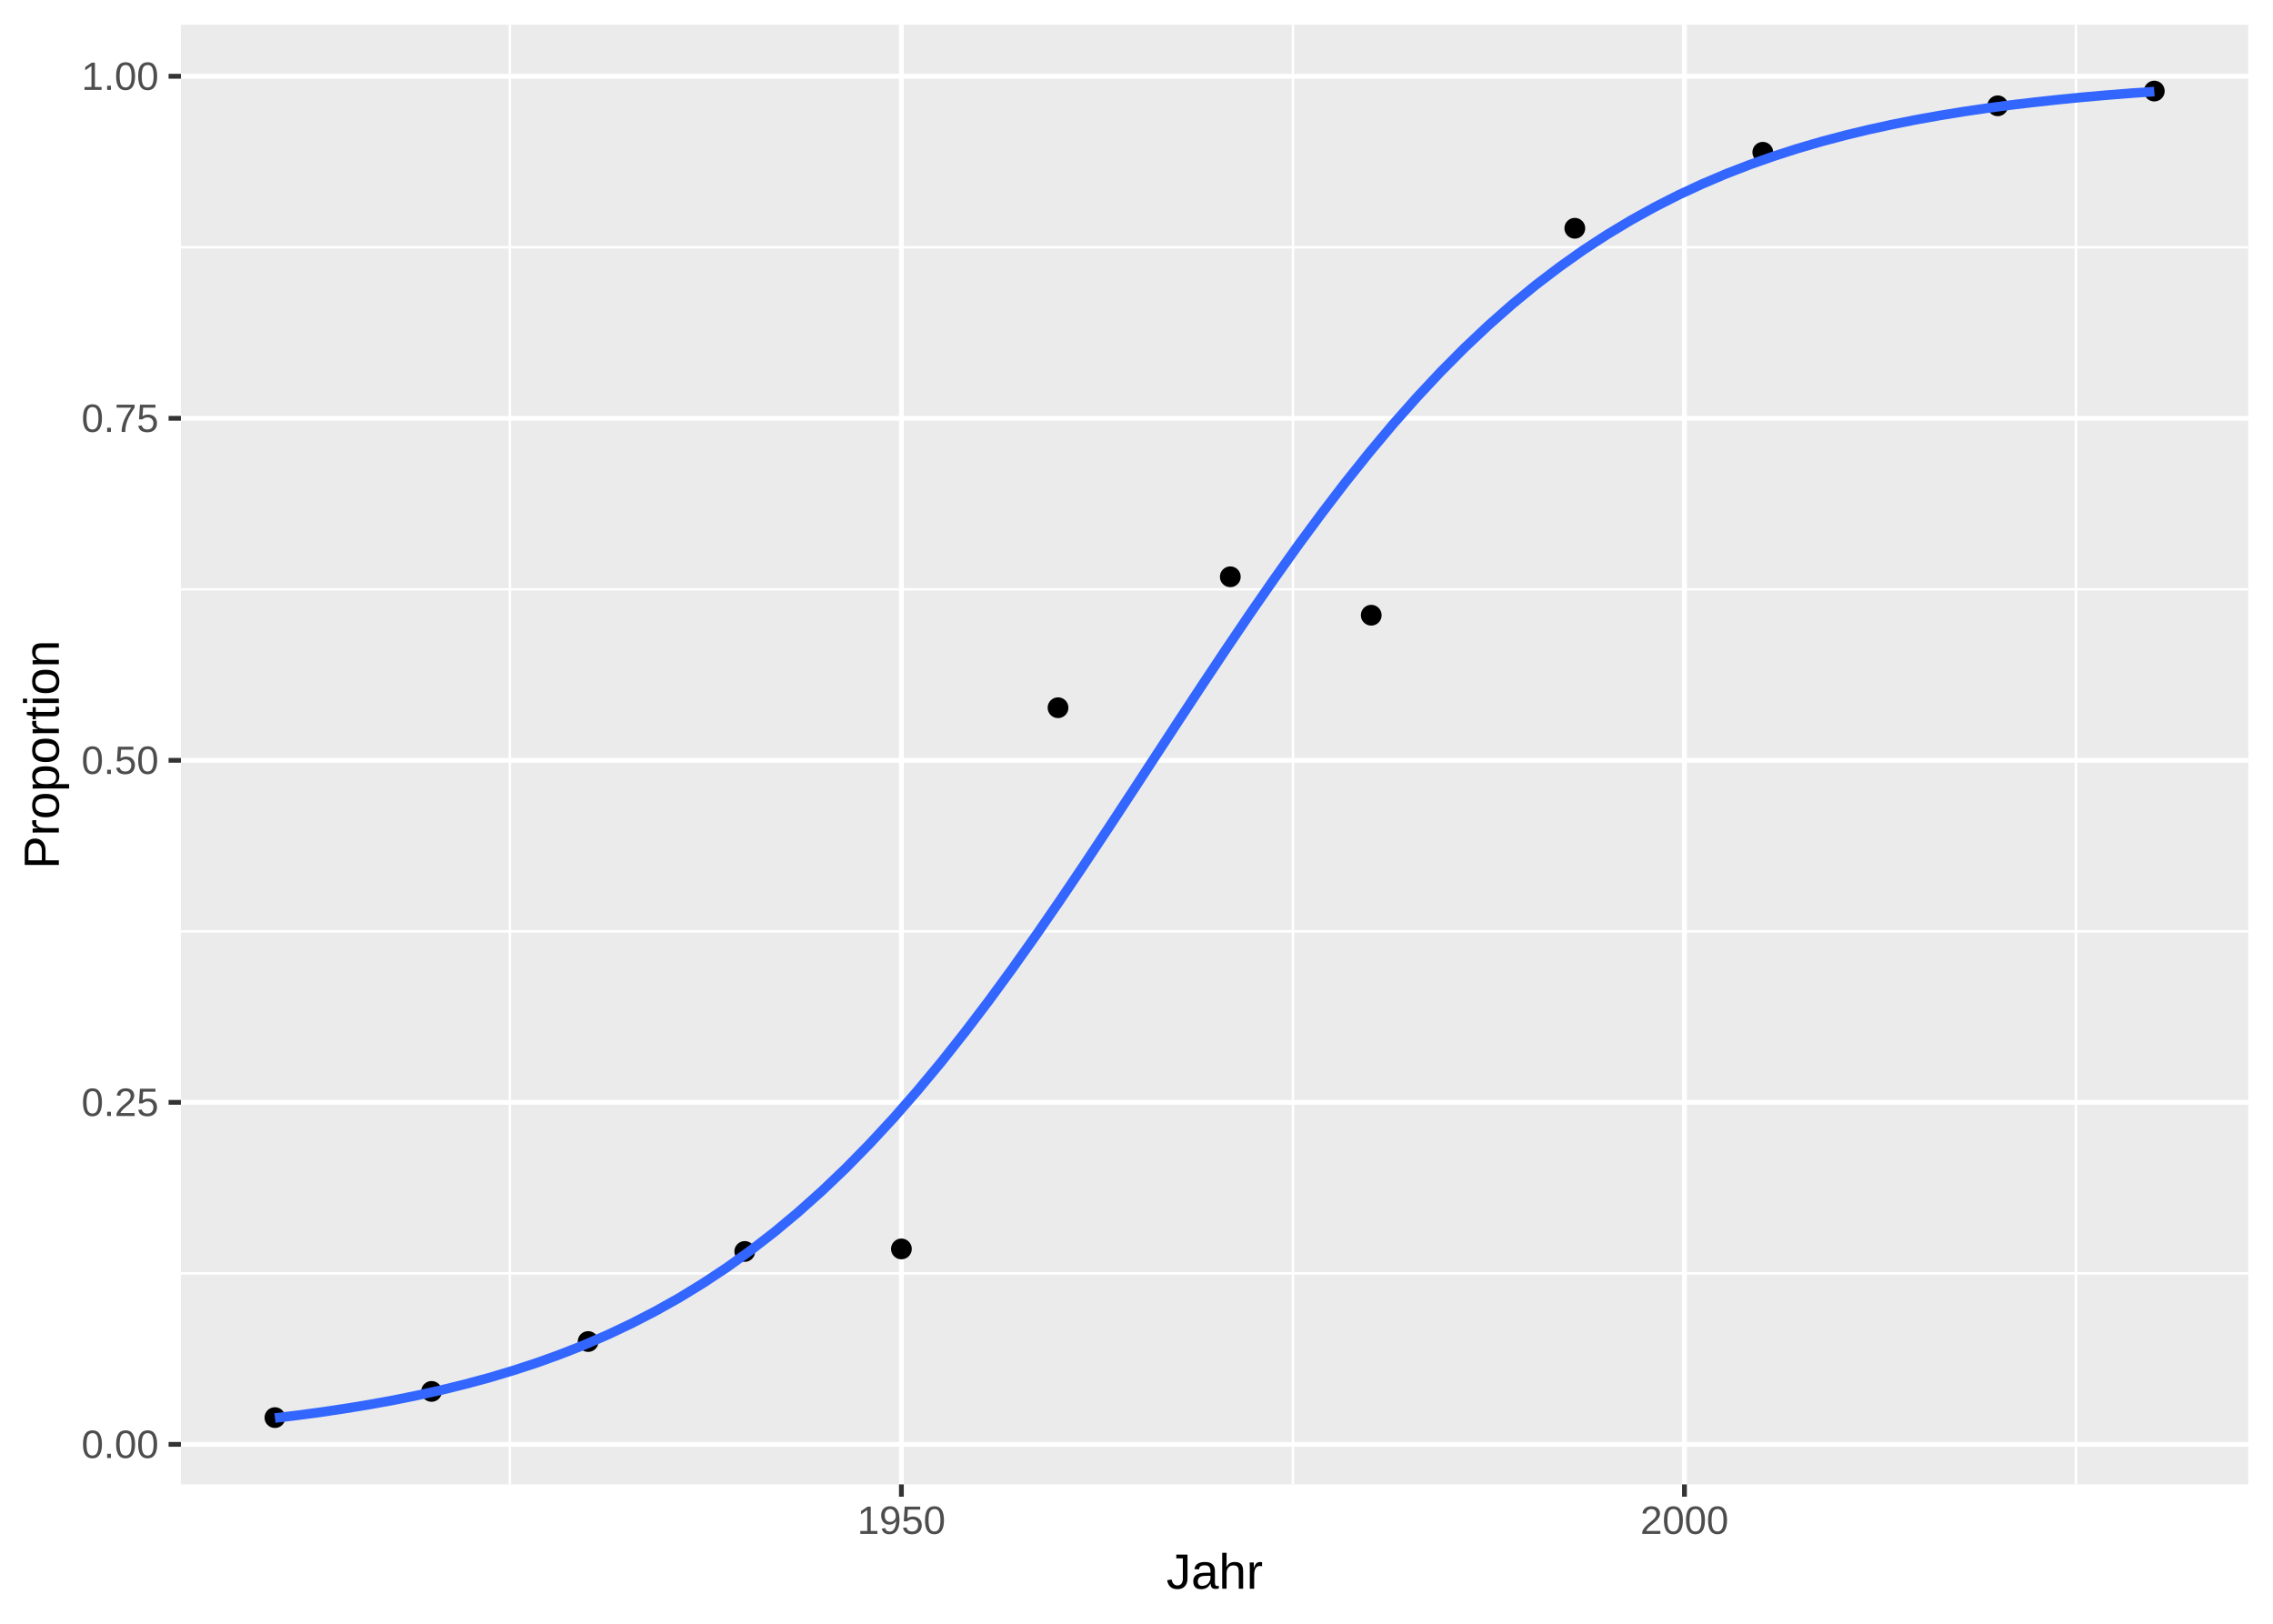
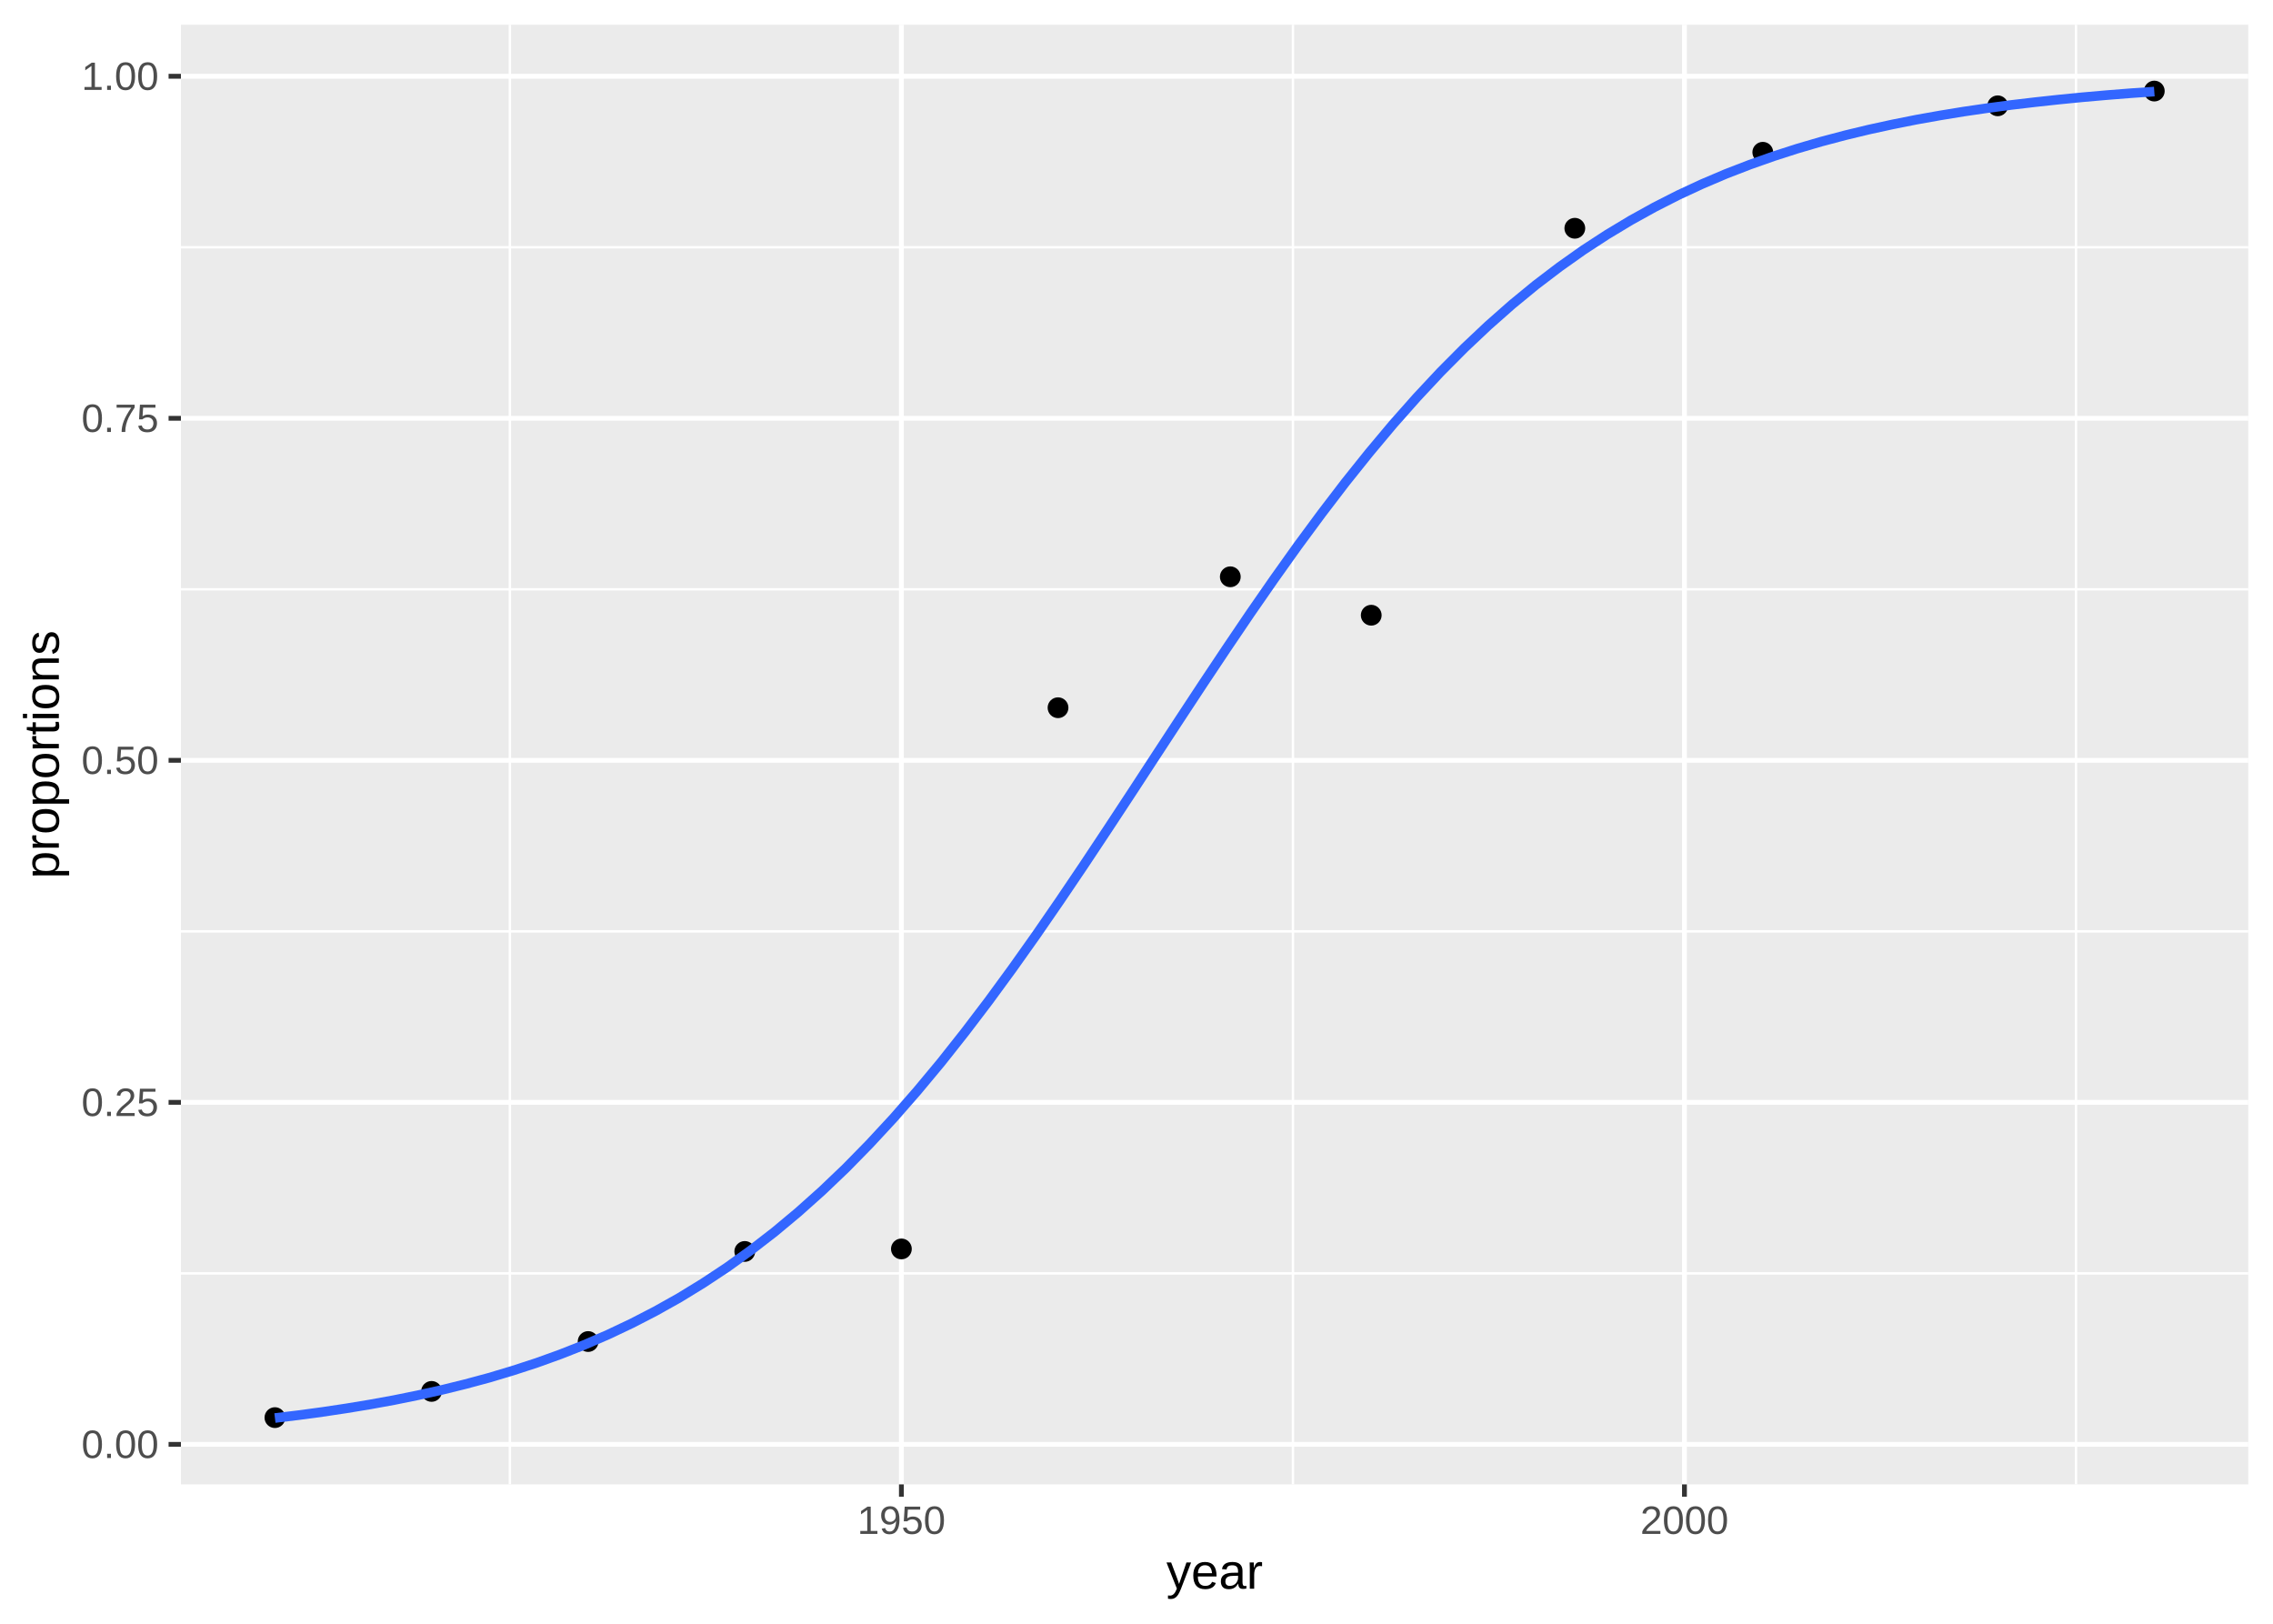
<svg xmlns="http://www.w3.org/2000/svg" width="504.00pt" height="360.00pt" viewBox="0 0 504.00 360.00">
  <g class="svglite">
    <defs>
      <style type="text/css">
    .svglite line, .svglite polyline, .svglite polygon, .svglite path, .svglite rect, .svglite circle {
      fill: none;
      stroke: #000000;
      stroke-linecap: round;
      stroke-linejoin: round;
      stroke-miterlimit: 10.00;
    }
    .svglite text {
      white-space: pre;
    }
    .svglite g.glyphgroup path {
      fill: inherit;
      stroke: none;
    }
  </style>
    </defs>
    <rect width="100%" height="100%" style="stroke: none; fill: #FFFFFF;" />
    <defs>
      <clipPath id="cpMC4wMHw1MDQuMDB8MC4wMHwzNjAuMDA=">
        <rect x="0.00" y="0.00" width="504.00" height="360.00" />
      </clipPath>
    </defs>
    <g clip-path="url(#cpMC4wMHw1MDQuMDB8MC4wMHwzNjAuMDA=)">
      <rect x="0" y="0.00" width="504.00" height="360.00" style="stroke-width: 1.07; stroke: #FFFFFF; fill: #FFFFFF;" />
    </g>
    <defs>
      <clipPath id="cpNDAuMTJ8NDk4LjUyfDUuNDh8MzI5LjEw">
        <rect x="40.12" y="5.48" width="458.40" height="323.62" />
      </clipPath>
    </defs>
    <g clip-path="url(#cpNDAuMTJ8NDk4LjUyfDUuNDh8MzI5LjEw)">
      <rect x="40.12" y="5.48" width="458.40" height="323.62" style="stroke-width: 1.07; stroke: none; fill: #EBEBEB;" />
      <polyline points="40.12,282.32 498.52,282.32 " style="stroke-width: 0.53; stroke: #FFFFFF; stroke-linecap: butt;" />
      <polyline points="40.12,206.49 498.52,206.49 " style="stroke-width: 0.53; stroke: #FFFFFF; stroke-linecap: butt;" />
      <polyline points="40.12,130.66 498.52,130.66 " style="stroke-width: 0.53; stroke: #FFFFFF; stroke-linecap: butt;" />
      <polyline points="40.12,54.83 498.52,54.83 " style="stroke-width: 0.53; stroke: #FFFFFF; stroke-linecap: butt;" />
      <polyline points="113.05,329.10 113.05,5.48 " style="stroke-width: 0.53; stroke: #FFFFFF; stroke-linecap: butt;" />
      <polyline points="286.69,329.10 286.69,5.48 " style="stroke-width: 0.53; stroke: #FFFFFF; stroke-linecap: butt;" />
      <polyline points="460.32,329.10 460.32,5.48 " style="stroke-width: 0.53; stroke: #FFFFFF; stroke-linecap: butt;" />
      <polyline points="40.12,320.23 498.52,320.23 " style="stroke-width: 1.07; stroke: #FFFFFF; stroke-linecap: butt;" />
      <polyline points="40.12,244.40 498.52,244.40 " style="stroke-width: 1.07; stroke: #FFFFFF; stroke-linecap: butt;" />
      <polyline points="40.12,168.57 498.52,168.57 " style="stroke-width: 1.07; stroke: #FFFFFF; stroke-linecap: butt;" />
      <polyline points="40.12,92.74 498.52,92.74 " style="stroke-width: 1.07; stroke: #FFFFFF; stroke-linecap: butt;" />
      <polyline points="40.12,16.91 498.52,16.91 " style="stroke-width: 1.07; stroke: #FFFFFF; stroke-linecap: butt;" />
      <polyline points="199.87,329.10 199.87,5.48 " style="stroke-width: 1.07; stroke: #FFFFFF; stroke-linecap: butt;" />
      <polyline points="373.50,329.10 373.50,5.48 " style="stroke-width: 1.07; stroke: #FFFFFF; stroke-linecap: butt;" />
      <circle cx="199.87" cy="276.90" r="1.95" style="stroke-width: 0.71; fill: #000000;" />
      <circle cx="234.60" cy="156.91" r="1.95" style="stroke-width: 0.71; fill: #000000;" />
      <circle cx="272.80" cy="127.88" r="1.95" style="stroke-width: 0.71; fill: #000000;" />
      <circle cx="304.05" cy="136.40" r="1.95" style="stroke-width: 0.71; fill: #000000;" />
      <circle cx="349.19" cy="50.61" r="1.95" style="stroke-width: 0.71; fill: #000000;" />
      <circle cx="390.87" cy="33.76" r="1.95" style="stroke-width: 0.71; fill: #000000;" />
      <circle cx="60.96" cy="314.30" r="1.95" style="stroke-width: 0.71; fill: #000000;" />
      <circle cx="95.69" cy="308.49" r="1.95" style="stroke-width: 0.71; fill: #000000;" />
      <circle cx="130.41" cy="297.43" r="1.95" style="stroke-width: 0.71; fill: #000000;" />
      <circle cx="165.14" cy="277.46" r="1.95" style="stroke-width: 0.71; fill: #000000;" />
      <circle cx="442.96" cy="23.46" r="1.95" style="stroke-width: 0.71; fill: #000000;" />
      <circle cx="477.68" cy="20.19" r="1.95" style="stroke-width: 0.71; fill: #000000;" />
      <polyline points="60.96,314.39 66.24,313.75 71.51,313.04 76.79,312.25 82.06,311.38 87.34,310.42 92.61,309.35 97.89,308.18 103.16,306.88 108.44,305.46 113.71,303.88 118.99,302.16 124.26,300.26 129.54,298.18 134.81,295.90 140.09,293.40 145.36,290.68 150.64,287.72 155.91,284.49 161.19,281.00 166.46,277.21 171.74,273.13 177.01,268.73 182.28,264.02 187.56,258.98 192.83,253.60 198.11,247.90 203.38,241.87 208.66,235.53 213.93,228.87 219.21,221.93 224.48,214.73 229.76,207.29 235.03,199.64 240.31,191.82 245.58,183.88 250.86,175.85 256.13,167.78 261.41,159.71 266.68,151.70 271.96,143.78 277.23,135.99 282.51,128.38 287.78,120.98 293.06,113.83 298.33,106.94 303.61,100.35 308.88,94.06 314.16,88.10 319.43,82.46 324.71,77.15 329.98,72.18 335.26,67.52 340.53,63.19 345.81,59.17 351.08,55.44 356.36,52.00 361.63,48.83 366.91,45.91 372.18,43.23 377.46,40.78 382.73,38.54 388.01,36.50 393.28,34.64 398.56,32.94 403.83,31.40 409.11,30.00 414.38,28.73 419.66,27.58 424.93,26.53 430.21,25.59 435.48,24.73 440.76,23.96 446.03,23.26 451.31,22.64 456.58,22.07 461.86,21.55 467.13,21.09 472.41,20.67 477.68,20.30 " style="stroke-width: 2.13; stroke: #3366FF; stroke-linecap: butt;" />
    </g>
    <g clip-path="url(#cpMC4wMHw1MDQuMDB8MC4wMHwzNjAuMDA=)">
      <text x="35.19" y="323.26" text-anchor="end" style="font-size: 8.80px;fill: #4D4D4D; font-family: &quot;Arimo&quot;;" textLength="17.11px" lengthAdjust="spacingAndGlyphs">0.00</text>
      <text x="35.19" y="247.43" text-anchor="end" style="font-size: 8.80px;fill: #4D4D4D; font-family: &quot;Arimo&quot;;" textLength="17.11px" lengthAdjust="spacingAndGlyphs">0.25</text>
      <text x="35.19" y="171.60" text-anchor="end" style="font-size: 8.80px;fill: #4D4D4D; font-family: &quot;Arimo&quot;;" textLength="17.11px" lengthAdjust="spacingAndGlyphs">0.50</text>
      <text x="35.19" y="95.77" text-anchor="end" style="font-size: 8.80px;fill: #4D4D4D; font-family: &quot;Arimo&quot;;" textLength="17.11px" lengthAdjust="spacingAndGlyphs">0.75</text>
      <text x="35.19" y="19.94" text-anchor="end" style="font-size: 8.80px;fill: #4D4D4D; font-family: &quot;Arimo&quot;;" textLength="17.11px" lengthAdjust="spacingAndGlyphs">1.00</text>
      <polyline points="37.38,320.23 40.12,320.23 " style="stroke-width: 1.07; stroke: #333333; stroke-linecap: butt;" />
      <polyline points="37.38,244.40 40.12,244.40 " style="stroke-width: 1.07; stroke: #333333; stroke-linecap: butt;" />
      <polyline points="37.38,168.57 40.12,168.57 " style="stroke-width: 1.07; stroke: #333333; stroke-linecap: butt;" />
      <polyline points="37.38,92.74 40.12,92.74 " style="stroke-width: 1.07; stroke: #333333; stroke-linecap: butt;" />
      <polyline points="37.38,16.91 40.12,16.91 " style="stroke-width: 1.07; stroke: #333333; stroke-linecap: butt;" />
      <polyline points="199.87,331.84 199.87,329.10 " style="stroke-width: 1.07; stroke: #333333; stroke-linecap: butt;" />
      <polyline points="373.50,331.84 373.50,329.10 " style="stroke-width: 1.07; stroke: #333333; stroke-linecap: butt;" />
      <text x="199.87" y="340.09" text-anchor="middle" style="font-size: 8.80px;fill: #4D4D4D; font-family: &quot;Arimo&quot;;" textLength="19.56px" lengthAdjust="spacingAndGlyphs">1950</text>
      <text x="373.50" y="340.09" text-anchor="middle" style="font-size: 8.80px;fill: #4D4D4D; font-family: &quot;Arimo&quot;;" textLength="19.56px" lengthAdjust="spacingAndGlyphs">2000</text>
-       <text x="269.32" y="352.23" text-anchor="middle" style="font-size: 11.00px; font-family: &quot;Arimo&quot;;" textLength="21.41px" lengthAdjust="spacingAndGlyphs">Jahr</text>
-       <text transform="translate(13.05,167.29) rotate(-90)" text-anchor="middle" style="font-size: 11.00px; font-family: &quot;Arimo&quot;;" textLength="50.78px" lengthAdjust="spacingAndGlyphs">Proportion</text>
+       <text x="269.32" y="352.23" text-anchor="middle" style="font-size: 11.00px; font-family: &quot;Arimo&quot;;" textLength="21.41px" lengthAdjust="spacingAndGlyphs">year</text>
+       <text transform="translate(13.05,167.29) rotate(-90)" text-anchor="middle" style="font-size: 11.00px; font-family: &quot;Arimo&quot;;" textLength="55.06px" lengthAdjust="spacingAndGlyphs">proportions</text>
    </g>
  </g>
</svg>
